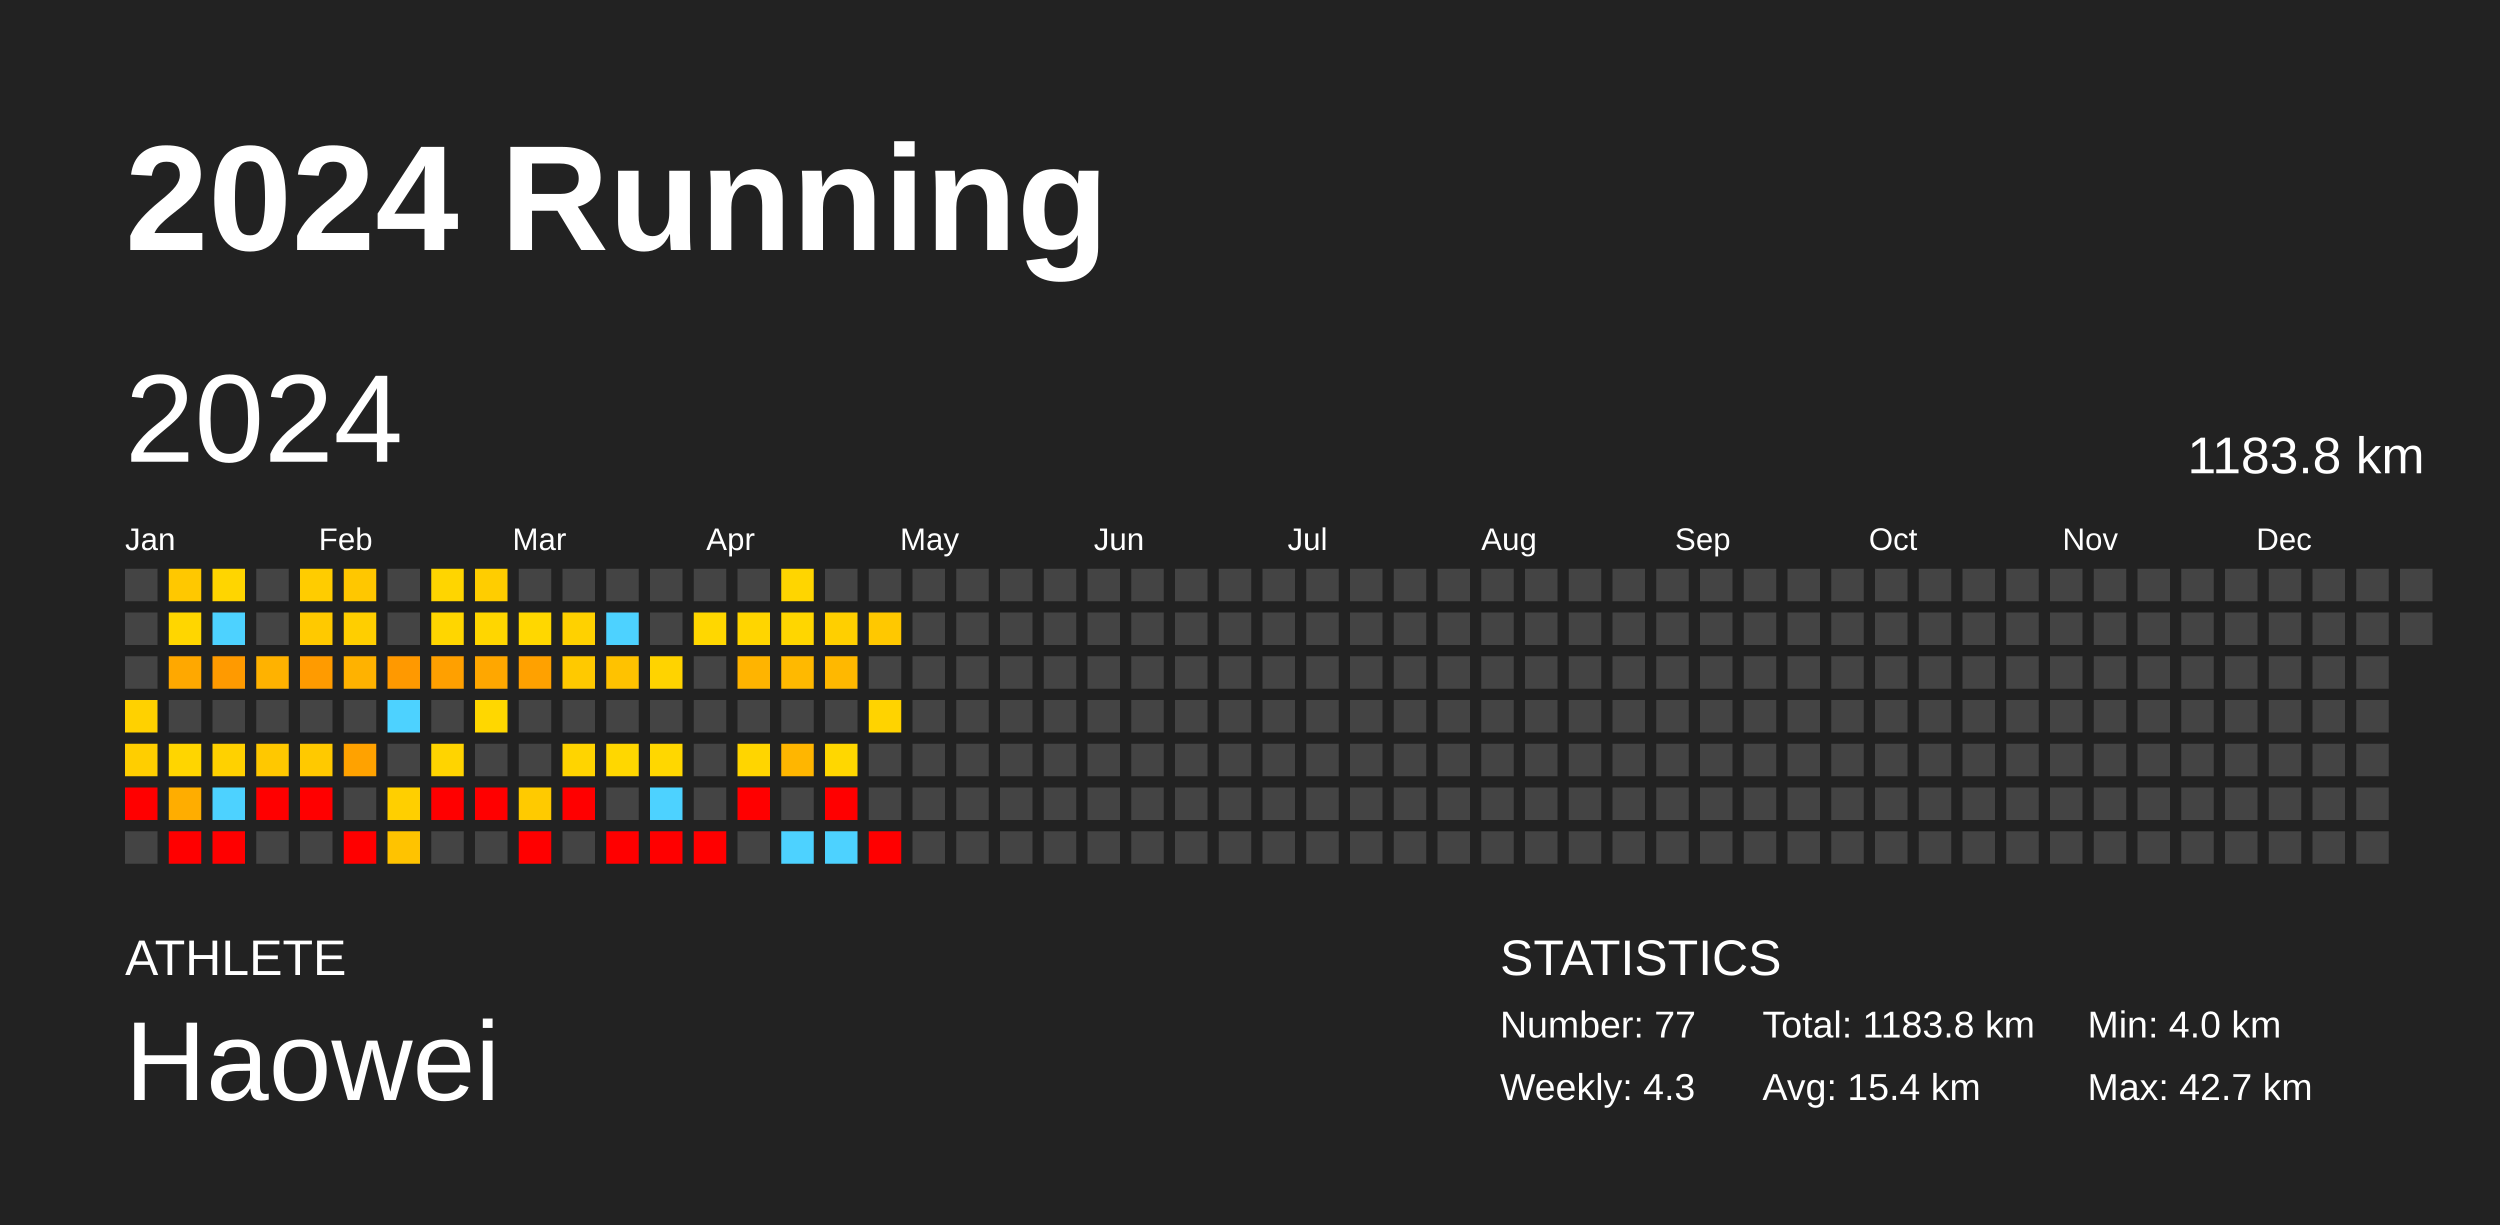
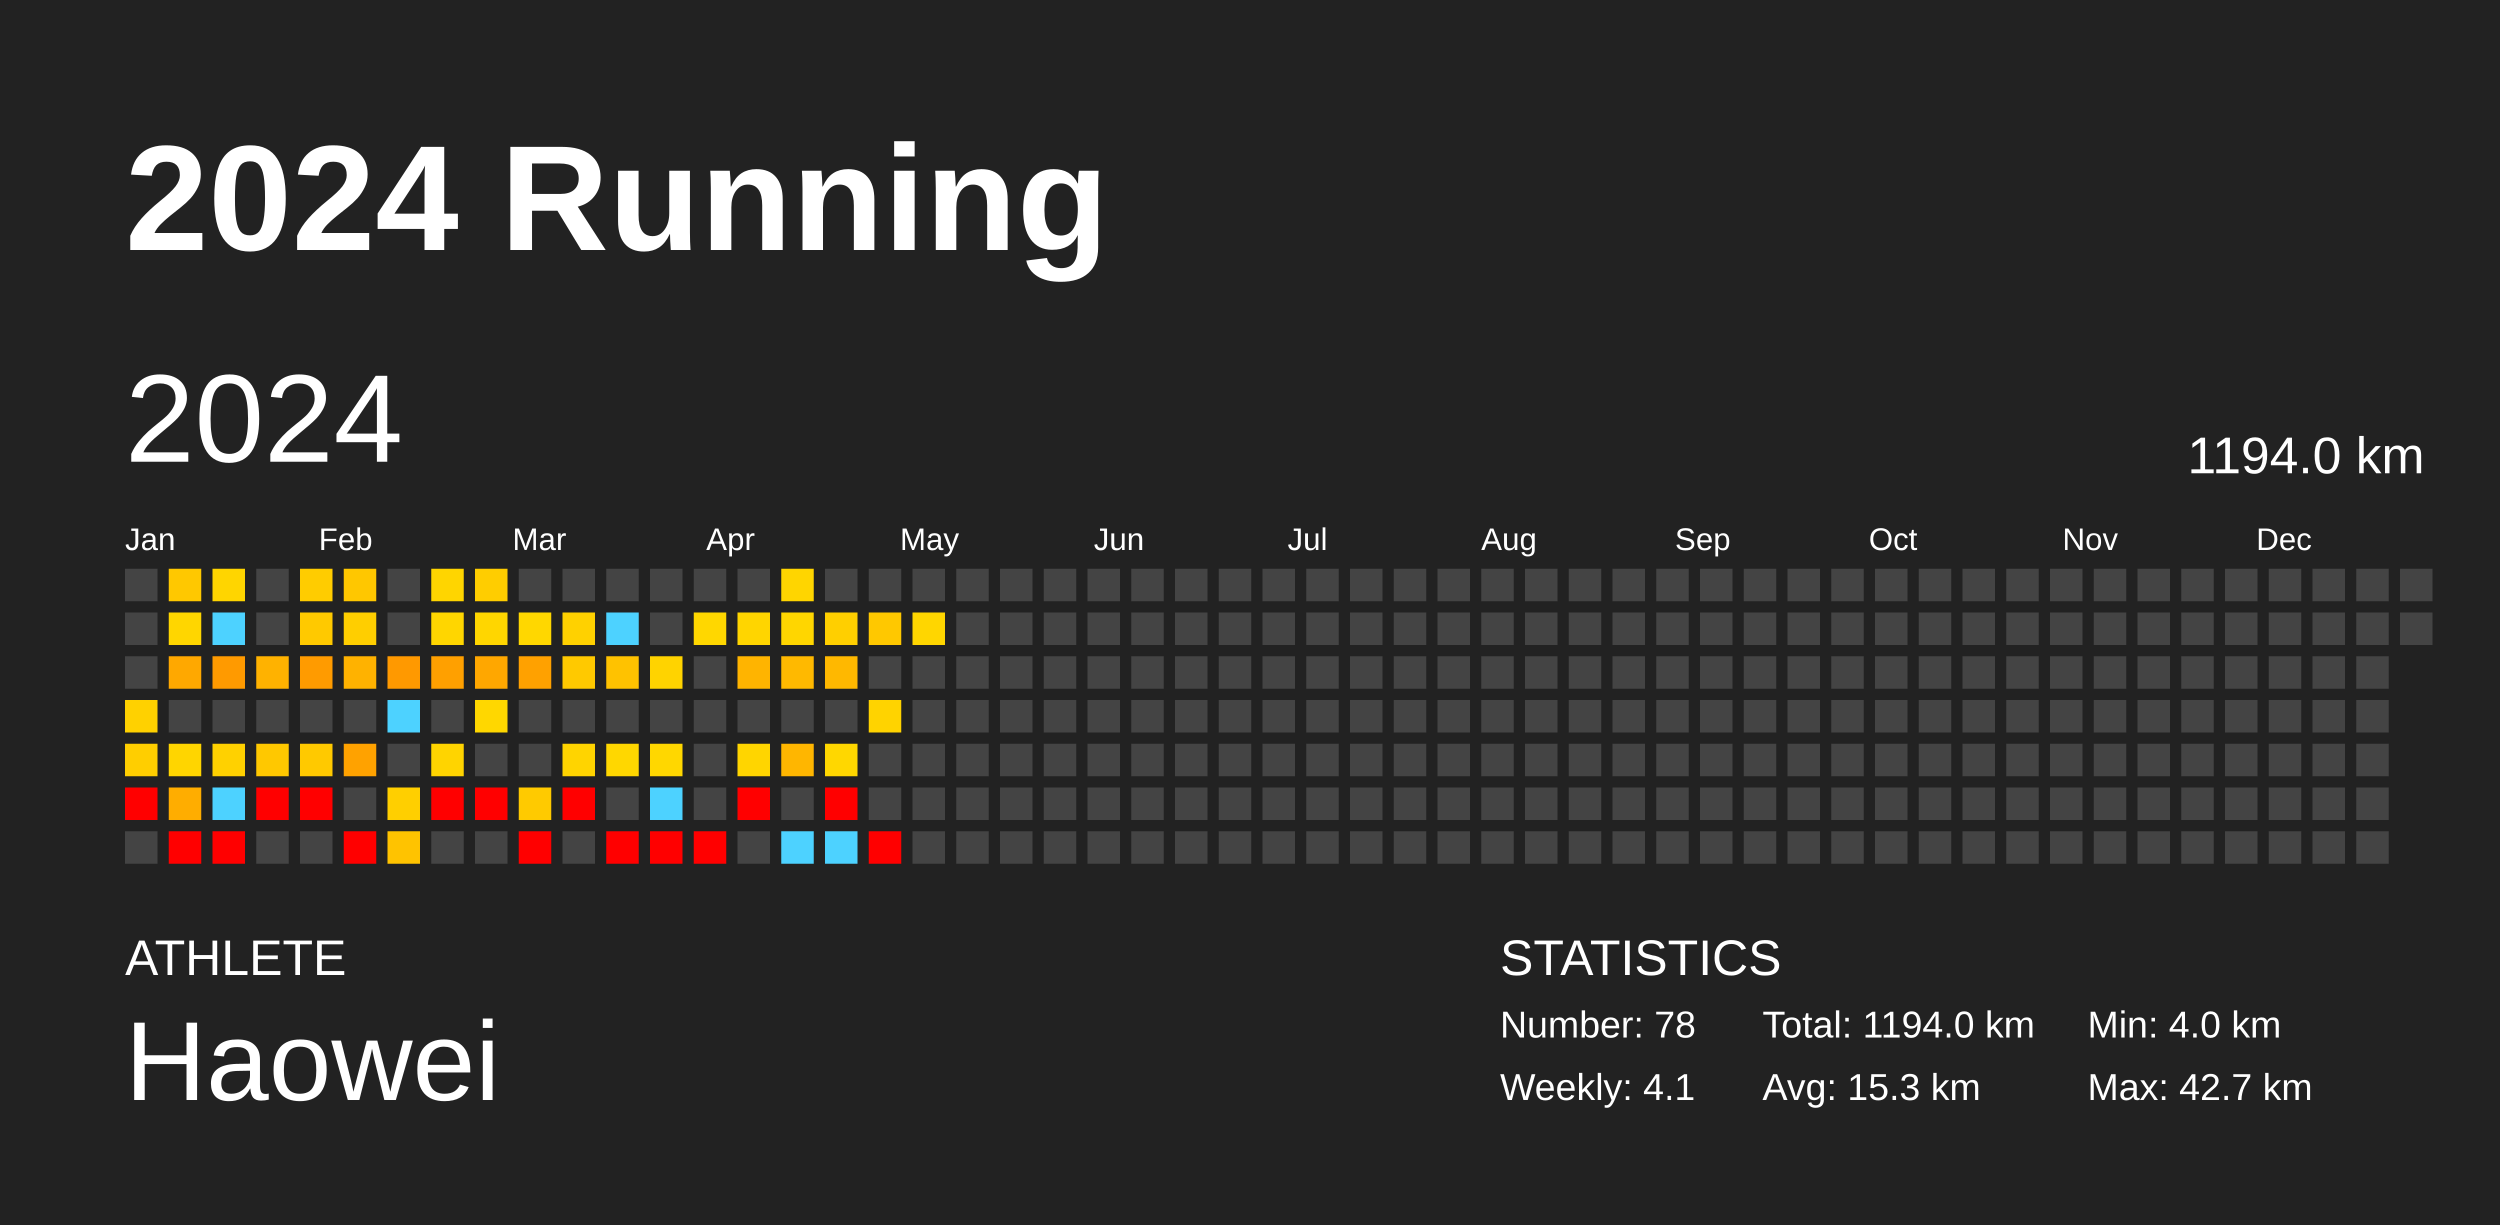
<svg xmlns="http://www.w3.org/2000/svg" baseProfile="full" height="98mm" version="1.1" viewBox="0,0,200,98" width="200mm">
  <defs />
  <rect fill="#222222" height="98" width="200" x="0" y="0" />
  <text fill="#FFFFFF" style="font-size:12px; font-family:Arial; font-weight:bold;" x="10" y="20">2024 Running</text>
  <text fill="#FFFFFF" style="font-size:4px; font-family:Arial" x="10" y="78">ATHLETE</text>
  <text fill="#FFFFFF" style="font-size:9px; font-family:Arial" x="10" y="88">Haowei</text>
  <text fill="#FFFFFF" style="font-size:4px; font-family:Arial" x="120" y="78">STATISTICS</text>
-   <text fill="#FFFFFF" style="font-size:3px; font-family:Arial" x="120" y="83">Number: 77</text>
-   <text fill="#FFFFFF" style="font-size:3px; font-family:Arial" x="120" y="88">Weekly: 4.3</text>
-   <text fill="#FFFFFF" style="font-size:3px; font-family:Arial" x="141" y="83">Total: 1183.8 km</text>
-   <text fill="#FFFFFF" style="font-size:3px; font-family:Arial" x="141" y="88">Avg: 15.4 km</text>
+   <text fill="#FFFFFF" style="font-size:3px; font-family:Arial" x="120" y="83">Number: 78</text>
+   <text fill="#FFFFFF" style="font-size:3px; font-family:Arial" x="120" y="88">Weekly: 4.1</text>
+   <text fill="#FFFFFF" style="font-size:3px; font-family:Arial" x="141" y="83">Total: 1194.0 km</text>
+   <text fill="#FFFFFF" style="font-size:3px; font-family:Arial" x="141" y="88">Avg: 15.3 km</text>
  <text fill="#FFFFFF" style="font-size:3px; font-family:Arial" x="167" y="83">Min: 4.0 km</text>
  <text fill="#FFFFFF" style="font-size:3px; font-family:Arial" x="167" y="88">Max: 42.7 km</text>
  <text dominant-baseline="hanging" fill="#FFFFFF" style="font-size:10.0px; font-family:Arial;" x="10" y="30">2024</text>
-   <text dominant-baseline="hanging" fill="#FFFFFF" style="font-size:4.125px; font-family:Arial;" x="175" y="35">1183.8 km</text>
+   <text dominant-baseline="hanging" fill="#FFFFFF" style="font-size:4.125px; font-family:Arial;" x="175" y="35">1194.0 km</text>
  <text fill="#FFFFFF" style="font-size:2.5px; font-family:Arial" x="10.0" y="44">Jan</text>
  <text fill="#FFFFFF" style="font-size:2.5px; font-family:Arial" x="25.5" y="44">Feb</text>
  <text fill="#FFFFFF" style="font-size:2.5px; font-family:Arial" x="41.0" y="44">Mar</text>
  <text fill="#FFFFFF" style="font-size:2.5px; font-family:Arial" x="56.5" y="44">Apr</text>
  <text fill="#FFFFFF" style="font-size:2.5px; font-family:Arial" x="72.0" y="44">May</text>
  <text fill="#FFFFFF" style="font-size:2.5px; font-family:Arial" x="87.5" y="44">Jun</text>
  <text fill="#FFFFFF" style="font-size:2.5px; font-family:Arial" x="103.0" y="44">Jul</text>
  <text fill="#FFFFFF" style="font-size:2.5px; font-family:Arial" x="118.5" y="44">Aug</text>
  <text fill="#FFFFFF" style="font-size:2.5px; font-family:Arial" x="134.0" y="44">Sep</text>
  <text fill="#FFFFFF" style="font-size:2.5px; font-family:Arial" x="149.5" y="44">Oct</text>
  <text fill="#FFFFFF" style="font-size:2.5px; font-family:Arial" x="165.0" y="44">Nov</text>
  <text fill="#FFFFFF" style="font-size:2.5px; font-family:Arial" x="180.5" y="44">Dec</text>
  <rect fill="#444444" height="2.6" width="2.6" x="10.0" y="45.5" />
  <rect fill="#444444" height="2.6" width="2.6" x="10.0" y="49.0" />
  <rect fill="#444444" height="2.6" width="2.6" x="10.0" y="52.5" />
  <rect fill="#ffd100" height="2.6" width="2.6" x="10.0" y="56.0" />
  <rect fill="#ffce00" height="2.6" width="2.6" x="10.0" y="59.5" />
  <rect fill="red" height="2.6" width="2.6" x="10.0" y="63.0" />
  <rect fill="#444444" height="2.6" width="2.6" x="10.0" y="66.5" />
  <rect fill="#ffc800" height="2.6" width="2.6" x="13.5" y="45.5" />
  <rect fill="#ffd600" height="2.6" width="2.6" x="13.5" y="49.0" />
  <rect fill="#ffa800" height="2.6" width="2.6" x="13.5" y="52.5" />
  <rect fill="#444444" height="2.6" width="2.6" x="13.5" y="56.0" />
  <rect fill="#ffd500" height="2.6" width="2.6" x="13.5" y="59.5" />
  <rect fill="#ffad00" height="2.6" width="2.6" x="13.5" y="63.0" />
  <rect fill="red" height="2.6" width="2.6" x="13.5" y="66.5" />
  <rect fill="#ffd500" height="2.6" width="2.6" x="17.0" y="45.5" />
  <rect fill="#4dd2ff" height="2.6" width="2.6" x="17.0" y="49.0" />
  <rect fill="#ff9a00" height="2.6" width="2.6" x="17.0" y="52.5" />
  <rect fill="#444444" height="2.6" width="2.6" x="17.0" y="56.0" />
  <rect fill="#ffd100" height="2.6" width="2.6" x="17.0" y="59.5" />
  <rect fill="#4dd2ff" height="2.6" width="2.6" x="17.0" y="63.0" />
  <rect fill="red" height="2.6" width="2.6" x="17.0" y="66.5" />
  <rect fill="#444444" height="2.6" width="2.6" x="20.5" y="45.5" />
  <rect fill="#444444" height="2.6" width="2.6" x="20.5" y="49.0" />
  <rect fill="#ffb200" height="2.6" width="2.6" x="20.5" y="52.5" />
  <rect fill="#444444" height="2.6" width="2.6" x="20.5" y="56.0" />
  <rect fill="#ffc800" height="2.6" width="2.6" x="20.5" y="59.5" />
  <rect fill="red" height="2.6" width="2.6" x="20.5" y="63.0" />
  <rect fill="#444444" height="2.6" width="2.6" x="20.5" y="66.5" />
  <rect fill="#ffcc00" height="2.6" width="2.6" x="24.0" y="45.5" />
  <rect fill="#ffc900" height="2.6" width="2.6" x="24.0" y="49.0" />
  <rect fill="#ff9b00" height="2.6" width="2.6" x="24.0" y="52.5" />
  <rect fill="#444444" height="2.6" width="2.6" x="24.0" y="56.0" />
  <rect fill="#ffc900" height="2.6" width="2.6" x="24.0" y="59.5" />
  <rect fill="red" height="2.6" width="2.6" x="24.0" y="63.0" />
  <rect fill="#444444" height="2.6" width="2.6" x="24.0" y="66.5" />
  <rect fill="#ffc700" height="2.6" width="2.6" x="27.5" y="45.5" />
  <rect fill="#ffce00" height="2.6" width="2.6" x="27.5" y="49.0" />
  <rect fill="#ffb200" height="2.6" width="2.6" x="27.5" y="52.5" />
  <rect fill="#444444" height="2.6" width="2.6" x="27.5" y="56.0" />
  <rect fill="#ffa200" height="2.6" width="2.6" x="27.5" y="59.5" />
  <rect fill="#444444" height="2.6" width="2.6" x="27.5" y="63.0" />
  <rect fill="red" height="2.6" width="2.6" x="27.5" y="66.5" />
  <rect fill="#444444" height="2.6" width="2.6" x="31.0" y="45.5" />
  <rect fill="#444444" height="2.6" width="2.6" x="31.0" y="49.0" />
  <rect fill="#ff9900" height="2.6" width="2.6" x="31.0" y="52.5" />
  <rect fill="#4dd2ff" height="2.6" width="2.6" x="31.0" y="56.0" />
  <rect fill="#444444" height="2.6" width="2.6" x="31.0" y="59.5" />
  <rect fill="#ffcf00" height="2.6" width="2.6" x="31.0" y="63.0" />
  <rect fill="#ffc300" height="2.6" width="2.6" x="31.0" y="66.5" />
  <rect fill="#ffd500" height="2.6" width="2.6" x="34.5" y="45.5" />
  <rect fill="#ffd600" height="2.6" width="2.6" x="34.5" y="49.0" />
  <rect fill="#ffa000" height="2.6" width="2.6" x="34.5" y="52.5" />
  <rect fill="#444444" height="2.6" width="2.6" x="34.5" y="56.0" />
  <rect fill="#ffd400" height="2.6" width="2.6" x="34.5" y="59.5" />
  <rect fill="red" height="2.6" width="2.6" x="34.5" y="63.0" />
  <rect fill="#444444" height="2.6" width="2.6" x="34.5" y="66.5" />
  <rect fill="#ffcd00" height="2.6" width="2.6" x="38.0" y="45.5" />
  <rect fill="#ffd600" height="2.6" width="2.6" x="38.0" y="49.0" />
  <rect fill="#ffa700" height="2.6" width="2.6" x="38.0" y="52.5" />
  <rect fill="#ffd700" height="2.6" width="2.6" x="38.0" y="56.0" />
  <rect fill="#444444" height="2.6" width="2.6" x="38.0" y="59.5" />
  <rect fill="red" height="2.6" width="2.6" x="38.0" y="63.0" />
  <rect fill="#444444" height="2.6" width="2.6" x="38.0" y="66.5" />
  <rect fill="#444444" height="2.6" width="2.6" x="41.5" y="45.5" />
  <rect fill="#ffd700" height="2.6" width="2.6" x="41.5" y="49.0" />
  <rect fill="#ffa100" height="2.6" width="2.6" x="41.5" y="52.5" />
  <rect fill="#444444" height="2.6" width="2.6" x="41.5" y="56.0" />
  <rect fill="#444444" height="2.6" width="2.6" x="41.5" y="59.5" />
  <rect fill="#ffca00" height="2.6" width="2.6" x="41.5" y="63.0" />
  <rect fill="red" height="2.6" width="2.6" x="41.5" y="66.5" />
  <rect fill="#444444" height="2.6" width="2.6" x="45.0" y="45.5" />
  <rect fill="#ffd100" height="2.6" width="2.6" x="45.0" y="49.0" />
  <rect fill="#ffc900" height="2.6" width="2.6" x="45.0" y="52.5" />
  <rect fill="#444444" height="2.6" width="2.6" x="45.0" y="56.0" />
  <rect fill="#ffd400" height="2.6" width="2.6" x="45.0" y="59.5" />
  <rect fill="red" height="2.6" width="2.6" x="45.0" y="63.0" />
  <rect fill="#444444" height="2.6" width="2.6" x="45.0" y="66.5" />
  <rect fill="#444444" height="2.6" width="2.6" x="48.5" y="45.5" />
  <rect fill="#4dd2ff" height="2.6" width="2.6" x="48.5" y="49.0" />
  <rect fill="#ffc200" height="2.6" width="2.6" x="48.5" y="52.5" />
  <rect fill="#444444" height="2.6" width="2.6" x="48.5" y="56.0" />
  <rect fill="#ffd700" height="2.6" width="2.6" x="48.5" y="59.5" />
  <rect fill="#444444" height="2.6" width="2.6" x="48.5" y="63.0" />
  <rect fill="red" height="2.6" width="2.6" x="48.5" y="66.5" />
  <rect fill="#444444" height="2.6" width="2.6" x="52.0" y="45.5" />
  <rect fill="#444444" height="2.6" width="2.6" x="52.0" y="49.0" />
  <rect fill="#ffd300" height="2.6" width="2.6" x="52.0" y="52.5" />
  <rect fill="#444444" height="2.6" width="2.6" x="52.0" y="56.0" />
  <rect fill="#ffd700" height="2.6" width="2.6" x="52.0" y="59.5" />
  <rect fill="#4dd2ff" height="2.6" width="2.6" x="52.0" y="63.0" />
  <rect fill="red" height="2.6" width="2.6" x="52.0" y="66.5" />
  <rect fill="#444444" height="2.6" width="2.6" x="55.5" y="45.5" />
  <rect fill="#ffd700" height="2.6" width="2.6" x="55.5" y="49.0" />
  <rect fill="#444444" height="2.6" width="2.6" x="55.5" y="52.5" />
  <rect fill="#444444" height="2.6" width="2.6" x="55.5" y="56.0" />
  <rect fill="#444444" height="2.6" width="2.6" x="55.5" y="59.5" />
  <rect fill="#444444" height="2.6" width="2.6" x="55.5" y="63.0" />
  <rect fill="red" height="2.6" width="2.6" x="55.5" y="66.5" />
  <rect fill="#444444" height="2.6" width="2.6" x="59.0" y="45.5" />
  <rect fill="#ffd500" height="2.6" width="2.6" x="59.0" y="49.0" />
  <rect fill="#ffb400" height="2.6" width="2.6" x="59.0" y="52.5" />
  <rect fill="#444444" height="2.6" width="2.6" x="59.0" y="56.0" />
  <rect fill="#ffd500" height="2.6" width="2.6" x="59.0" y="59.5" />
  <rect fill="red" height="2.6" width="2.6" x="59.0" y="63.0" />
  <rect fill="#444444" height="2.6" width="2.6" x="59.0" y="66.5" />
  <rect fill="#ffd500" height="2.6" width="2.6" x="62.5" y="45.5" />
  <rect fill="#ffd600" height="2.6" width="2.6" x="62.5" y="49.0" />
  <rect fill="#ffb900" height="2.6" width="2.6" x="62.5" y="52.5" />
  <rect fill="#444444" height="2.6" width="2.6" x="62.5" y="56.0" />
  <rect fill="#ffb600" height="2.6" width="2.6" x="62.5" y="59.5" />
  <rect fill="#444444" height="2.6" width="2.6" x="62.5" y="63.0" />
  <rect fill="#4dd2ff" height="2.6" width="2.6" x="62.5" y="66.5" />
  <rect fill="#444444" height="2.6" width="2.6" x="66.0" y="45.5" />
  <rect fill="#ffcf00" height="2.6" width="2.6" x="66.0" y="49.0" />
  <rect fill="#ffb800" height="2.6" width="2.6" x="66.0" y="52.5" />
  <rect fill="#444444" height="2.6" width="2.6" x="66.0" y="56.0" />
  <rect fill="#ffd700" height="2.6" width="2.6" x="66.0" y="59.5" />
  <rect fill="red" height="2.6" width="2.6" x="66.0" y="63.0" />
  <rect fill="#4dd2ff" height="2.6" width="2.6" x="66.0" y="66.5" />
  <rect fill="#444444" height="2.6" width="2.6" x="69.5" y="45.5" />
  <rect fill="#ffc800" height="2.6" width="2.6" x="69.5" y="49.0" />
  <rect fill="#444444" height="2.6" width="2.6" x="69.5" y="52.5" />
  <rect fill="#ffd300" height="2.6" width="2.6" x="69.5" y="56.0" />
  <rect fill="#444444" height="2.6" width="2.6" x="69.5" y="59.5" />
  <rect fill="#444444" height="2.6" width="2.6" x="69.5" y="63.0" />
  <rect fill="red" height="2.6" width="2.6" x="69.5" y="66.5" />
  <rect fill="#444444" height="2.6" width="2.6" x="73.0" y="45.5" />
-   <rect fill="#444444" height="2.6" width="2.6" x="73.0" y="49.0" />
+   <rect fill="#ffd600" height="2.6" width="2.6" x="73.0" y="49.0" />
  <rect fill="#444444" height="2.6" width="2.6" x="73.0" y="52.5" />
  <rect fill="#444444" height="2.6" width="2.6" x="73.0" y="56.0" />
  <rect fill="#444444" height="2.6" width="2.6" x="73.0" y="59.5" />
  <rect fill="#444444" height="2.6" width="2.6" x="73.0" y="63.0" />
  <rect fill="#444444" height="2.6" width="2.6" x="73.0" y="66.5" />
  <rect fill="#444444" height="2.6" width="2.6" x="76.5" y="45.5" />
  <rect fill="#444444" height="2.6" width="2.6" x="76.5" y="49.0" />
  <rect fill="#444444" height="2.6" width="2.6" x="76.5" y="52.5" />
  <rect fill="#444444" height="2.6" width="2.6" x="76.5" y="56.0" />
  <rect fill="#444444" height="2.6" width="2.6" x="76.5" y="59.5" />
  <rect fill="#444444" height="2.6" width="2.6" x="76.5" y="63.0" />
  <rect fill="#444444" height="2.6" width="2.6" x="76.5" y="66.5" />
  <rect fill="#444444" height="2.6" width="2.6" x="80.0" y="45.5" />
  <rect fill="#444444" height="2.6" width="2.6" x="80.0" y="49.0" />
  <rect fill="#444444" height="2.6" width="2.6" x="80.0" y="52.5" />
  <rect fill="#444444" height="2.6" width="2.6" x="80.0" y="56.0" />
  <rect fill="#444444" height="2.6" width="2.6" x="80.0" y="59.5" />
  <rect fill="#444444" height="2.6" width="2.6" x="80.0" y="63.0" />
  <rect fill="#444444" height="2.6" width="2.6" x="80.0" y="66.5" />
  <rect fill="#444444" height="2.6" width="2.6" x="83.5" y="45.5" />
  <rect fill="#444444" height="2.6" width="2.6" x="83.5" y="49.0" />
  <rect fill="#444444" height="2.6" width="2.6" x="83.5" y="52.5" />
  <rect fill="#444444" height="2.6" width="2.6" x="83.5" y="56.0" />
  <rect fill="#444444" height="2.6" width="2.6" x="83.5" y="59.5" />
  <rect fill="#444444" height="2.6" width="2.6" x="83.5" y="63.0" />
  <rect fill="#444444" height="2.6" width="2.6" x="83.5" y="66.5" />
  <rect fill="#444444" height="2.6" width="2.6" x="87.0" y="45.5" />
  <rect fill="#444444" height="2.6" width="2.6" x="87.0" y="49.0" />
  <rect fill="#444444" height="2.6" width="2.6" x="87.0" y="52.5" />
  <rect fill="#444444" height="2.6" width="2.6" x="87.0" y="56.0" />
  <rect fill="#444444" height="2.6" width="2.6" x="87.0" y="59.5" />
  <rect fill="#444444" height="2.6" width="2.6" x="87.0" y="63.0" />
  <rect fill="#444444" height="2.6" width="2.6" x="87.0" y="66.5" />
  <rect fill="#444444" height="2.6" width="2.6" x="90.5" y="45.5" />
  <rect fill="#444444" height="2.6" width="2.6" x="90.5" y="49.0" />
  <rect fill="#444444" height="2.6" width="2.6" x="90.5" y="52.5" />
  <rect fill="#444444" height="2.6" width="2.6" x="90.5" y="56.0" />
  <rect fill="#444444" height="2.6" width="2.6" x="90.5" y="59.5" />
  <rect fill="#444444" height="2.6" width="2.6" x="90.5" y="63.0" />
  <rect fill="#444444" height="2.6" width="2.6" x="90.5" y="66.5" />
  <rect fill="#444444" height="2.6" width="2.6" x="94.0" y="45.5" />
  <rect fill="#444444" height="2.6" width="2.6" x="94.0" y="49.0" />
  <rect fill="#444444" height="2.6" width="2.6" x="94.0" y="52.5" />
  <rect fill="#444444" height="2.6" width="2.6" x="94.0" y="56.0" />
  <rect fill="#444444" height="2.6" width="2.6" x="94.0" y="59.5" />
  <rect fill="#444444" height="2.6" width="2.6" x="94.0" y="63.0" />
  <rect fill="#444444" height="2.6" width="2.6" x="94.0" y="66.5" />
  <rect fill="#444444" height="2.6" width="2.6" x="97.5" y="45.5" />
  <rect fill="#444444" height="2.6" width="2.6" x="97.5" y="49.0" />
  <rect fill="#444444" height="2.6" width="2.6" x="97.5" y="52.5" />
  <rect fill="#444444" height="2.6" width="2.6" x="97.5" y="56.0" />
  <rect fill="#444444" height="2.6" width="2.6" x="97.5" y="59.5" />
  <rect fill="#444444" height="2.6" width="2.6" x="97.5" y="63.0" />
  <rect fill="#444444" height="2.6" width="2.6" x="97.5" y="66.5" />
  <rect fill="#444444" height="2.6" width="2.6" x="101.0" y="45.5" />
  <rect fill="#444444" height="2.6" width="2.6" x="101.0" y="49.0" />
  <rect fill="#444444" height="2.6" width="2.6" x="101.0" y="52.5" />
  <rect fill="#444444" height="2.6" width="2.6" x="101.0" y="56.0" />
  <rect fill="#444444" height="2.6" width="2.6" x="101.0" y="59.5" />
  <rect fill="#444444" height="2.6" width="2.6" x="101.0" y="63.0" />
  <rect fill="#444444" height="2.6" width="2.6" x="101.0" y="66.5" />
  <rect fill="#444444" height="2.6" width="2.6" x="104.5" y="45.5" />
  <rect fill="#444444" height="2.6" width="2.6" x="104.5" y="49.0" />
  <rect fill="#444444" height="2.6" width="2.6" x="104.5" y="52.5" />
  <rect fill="#444444" height="2.6" width="2.6" x="104.5" y="56.0" />
  <rect fill="#444444" height="2.6" width="2.6" x="104.5" y="59.5" />
  <rect fill="#444444" height="2.6" width="2.6" x="104.5" y="63.0" />
  <rect fill="#444444" height="2.6" width="2.6" x="104.5" y="66.5" />
  <rect fill="#444444" height="2.6" width="2.6" x="108.0" y="45.5" />
  <rect fill="#444444" height="2.6" width="2.6" x="108.0" y="49.0" />
  <rect fill="#444444" height="2.6" width="2.6" x="108.0" y="52.5" />
  <rect fill="#444444" height="2.6" width="2.6" x="108.0" y="56.0" />
  <rect fill="#444444" height="2.6" width="2.6" x="108.0" y="59.5" />
  <rect fill="#444444" height="2.6" width="2.6" x="108.0" y="63.0" />
  <rect fill="#444444" height="2.6" width="2.6" x="108.0" y="66.5" />
  <rect fill="#444444" height="2.6" width="2.6" x="111.5" y="45.5" />
  <rect fill="#444444" height="2.6" width="2.6" x="111.5" y="49.0" />
  <rect fill="#444444" height="2.6" width="2.6" x="111.5" y="52.5" />
  <rect fill="#444444" height="2.6" width="2.6" x="111.5" y="56.0" />
  <rect fill="#444444" height="2.6" width="2.6" x="111.5" y="59.5" />
  <rect fill="#444444" height="2.6" width="2.6" x="111.5" y="63.0" />
  <rect fill="#444444" height="2.6" width="2.6" x="111.5" y="66.5" />
  <rect fill="#444444" height="2.6" width="2.6" x="115.0" y="45.5" />
  <rect fill="#444444" height="2.6" width="2.6" x="115.0" y="49.0" />
  <rect fill="#444444" height="2.6" width="2.6" x="115.0" y="52.5" />
  <rect fill="#444444" height="2.6" width="2.6" x="115.0" y="56.0" />
  <rect fill="#444444" height="2.6" width="2.6" x="115.0" y="59.5" />
  <rect fill="#444444" height="2.6" width="2.6" x="115.0" y="63.0" />
  <rect fill="#444444" height="2.6" width="2.6" x="115.0" y="66.5" />
  <rect fill="#444444" height="2.6" width="2.6" x="118.5" y="45.5" />
  <rect fill="#444444" height="2.6" width="2.6" x="118.5" y="49.0" />
  <rect fill="#444444" height="2.6" width="2.6" x="118.5" y="52.5" />
  <rect fill="#444444" height="2.6" width="2.6" x="118.5" y="56.0" />
  <rect fill="#444444" height="2.6" width="2.6" x="118.5" y="59.5" />
  <rect fill="#444444" height="2.6" width="2.6" x="118.5" y="63.0" />
  <rect fill="#444444" height="2.6" width="2.6" x="118.5" y="66.5" />
  <rect fill="#444444" height="2.6" width="2.6" x="122.0" y="45.5" />
  <rect fill="#444444" height="2.6" width="2.6" x="122.0" y="49.0" />
  <rect fill="#444444" height="2.6" width="2.6" x="122.0" y="52.5" />
  <rect fill="#444444" height="2.6" width="2.6" x="122.0" y="56.0" />
  <rect fill="#444444" height="2.6" width="2.6" x="122.0" y="59.5" />
  <rect fill="#444444" height="2.6" width="2.6" x="122.0" y="63.0" />
  <rect fill="#444444" height="2.6" width="2.6" x="122.0" y="66.5" />
  <rect fill="#444444" height="2.6" width="2.6" x="125.5" y="45.5" />
  <rect fill="#444444" height="2.6" width="2.6" x="125.5" y="49.0" />
  <rect fill="#444444" height="2.6" width="2.6" x="125.5" y="52.5" />
  <rect fill="#444444" height="2.6" width="2.6" x="125.5" y="56.0" />
  <rect fill="#444444" height="2.6" width="2.6" x="125.5" y="59.5" />
  <rect fill="#444444" height="2.6" width="2.6" x="125.5" y="63.0" />
  <rect fill="#444444" height="2.6" width="2.6" x="125.5" y="66.5" />
  <rect fill="#444444" height="2.6" width="2.6" x="129.0" y="45.5" />
  <rect fill="#444444" height="2.6" width="2.6" x="129.0" y="49.0" />
  <rect fill="#444444" height="2.6" width="2.6" x="129.0" y="52.5" />
  <rect fill="#444444" height="2.6" width="2.6" x="129.0" y="56.0" />
  <rect fill="#444444" height="2.6" width="2.6" x="129.0" y="59.5" />
  <rect fill="#444444" height="2.6" width="2.6" x="129.0" y="63.0" />
  <rect fill="#444444" height="2.6" width="2.6" x="129.0" y="66.5" />
  <rect fill="#444444" height="2.6" width="2.6" x="132.5" y="45.5" />
  <rect fill="#444444" height="2.6" width="2.6" x="132.5" y="49.0" />
  <rect fill="#444444" height="2.6" width="2.6" x="132.5" y="52.5" />
  <rect fill="#444444" height="2.6" width="2.6" x="132.5" y="56.0" />
  <rect fill="#444444" height="2.6" width="2.6" x="132.5" y="59.5" />
  <rect fill="#444444" height="2.6" width="2.6" x="132.5" y="63.0" />
  <rect fill="#444444" height="2.6" width="2.6" x="132.5" y="66.5" />
  <rect fill="#444444" height="2.6" width="2.6" x="136.0" y="45.5" />
  <rect fill="#444444" height="2.6" width="2.6" x="136.0" y="49.0" />
  <rect fill="#444444" height="2.6" width="2.6" x="136.0" y="52.5" />
  <rect fill="#444444" height="2.6" width="2.6" x="136.0" y="56.0" />
  <rect fill="#444444" height="2.6" width="2.6" x="136.0" y="59.5" />
  <rect fill="#444444" height="2.6" width="2.6" x="136.0" y="63.0" />
  <rect fill="#444444" height="2.6" width="2.6" x="136.0" y="66.5" />
  <rect fill="#444444" height="2.6" width="2.6" x="139.5" y="45.5" />
  <rect fill="#444444" height="2.6" width="2.6" x="139.5" y="49.0" />
  <rect fill="#444444" height="2.6" width="2.6" x="139.5" y="52.5" />
  <rect fill="#444444" height="2.6" width="2.6" x="139.5" y="56.0" />
  <rect fill="#444444" height="2.6" width="2.6" x="139.5" y="59.5" />
  <rect fill="#444444" height="2.6" width="2.6" x="139.5" y="63.0" />
  <rect fill="#444444" height="2.6" width="2.6" x="139.5" y="66.5" />
  <rect fill="#444444" height="2.6" width="2.6" x="143.0" y="45.5" />
  <rect fill="#444444" height="2.6" width="2.6" x="143.0" y="49.0" />
  <rect fill="#444444" height="2.6" width="2.6" x="143.0" y="52.5" />
  <rect fill="#444444" height="2.6" width="2.6" x="143.0" y="56.0" />
  <rect fill="#444444" height="2.6" width="2.6" x="143.0" y="59.5" />
  <rect fill="#444444" height="2.6" width="2.6" x="143.0" y="63.0" />
  <rect fill="#444444" height="2.6" width="2.6" x="143.0" y="66.5" />
  <rect fill="#444444" height="2.6" width="2.6" x="146.5" y="45.5" />
  <rect fill="#444444" height="2.6" width="2.6" x="146.5" y="49.0" />
  <rect fill="#444444" height="2.6" width="2.6" x="146.5" y="52.5" />
  <rect fill="#444444" height="2.6" width="2.6" x="146.5" y="56.0" />
  <rect fill="#444444" height="2.6" width="2.6" x="146.5" y="59.5" />
  <rect fill="#444444" height="2.6" width="2.6" x="146.5" y="63.0" />
  <rect fill="#444444" height="2.6" width="2.6" x="146.5" y="66.5" />
  <rect fill="#444444" height="2.6" width="2.6" x="150.0" y="45.5" />
  <rect fill="#444444" height="2.6" width="2.6" x="150.0" y="49.0" />
  <rect fill="#444444" height="2.6" width="2.6" x="150.0" y="52.5" />
  <rect fill="#444444" height="2.6" width="2.6" x="150.0" y="56.0" />
  <rect fill="#444444" height="2.6" width="2.6" x="150.0" y="59.5" />
  <rect fill="#444444" height="2.6" width="2.6" x="150.0" y="63.0" />
  <rect fill="#444444" height="2.6" width="2.6" x="150.0" y="66.5" />
  <rect fill="#444444" height="2.6" width="2.6" x="153.5" y="45.5" />
  <rect fill="#444444" height="2.6" width="2.6" x="153.5" y="49.0" />
  <rect fill="#444444" height="2.6" width="2.6" x="153.5" y="52.5" />
  <rect fill="#444444" height="2.6" width="2.6" x="153.5" y="56.0" />
  <rect fill="#444444" height="2.6" width="2.6" x="153.5" y="59.5" />
  <rect fill="#444444" height="2.6" width="2.6" x="153.5" y="63.0" />
  <rect fill="#444444" height="2.6" width="2.6" x="153.5" y="66.5" />
  <rect fill="#444444" height="2.6" width="2.6" x="157.0" y="45.5" />
  <rect fill="#444444" height="2.6" width="2.6" x="157.0" y="49.0" />
  <rect fill="#444444" height="2.6" width="2.6" x="157.0" y="52.5" />
  <rect fill="#444444" height="2.6" width="2.6" x="157.0" y="56.0" />
  <rect fill="#444444" height="2.6" width="2.6" x="157.0" y="59.5" />
  <rect fill="#444444" height="2.6" width="2.6" x="157.0" y="63.0" />
  <rect fill="#444444" height="2.6" width="2.6" x="157.0" y="66.5" />
  <rect fill="#444444" height="2.6" width="2.6" x="160.5" y="45.5" />
  <rect fill="#444444" height="2.6" width="2.6" x="160.5" y="49.0" />
  <rect fill="#444444" height="2.6" width="2.6" x="160.5" y="52.5" />
  <rect fill="#444444" height="2.6" width="2.6" x="160.5" y="56.0" />
  <rect fill="#444444" height="2.6" width="2.6" x="160.5" y="59.5" />
  <rect fill="#444444" height="2.6" width="2.6" x="160.5" y="63.0" />
  <rect fill="#444444" height="2.6" width="2.6" x="160.5" y="66.5" />
  <rect fill="#444444" height="2.6" width="2.6" x="164.0" y="45.5" />
  <rect fill="#444444" height="2.6" width="2.6" x="164.0" y="49.0" />
  <rect fill="#444444" height="2.6" width="2.6" x="164.0" y="52.5" />
  <rect fill="#444444" height="2.6" width="2.6" x="164.0" y="56.0" />
  <rect fill="#444444" height="2.6" width="2.6" x="164.0" y="59.5" />
  <rect fill="#444444" height="2.6" width="2.6" x="164.0" y="63.0" />
  <rect fill="#444444" height="2.6" width="2.6" x="164.0" y="66.5" />
  <rect fill="#444444" height="2.6" width="2.6" x="167.5" y="45.5" />
  <rect fill="#444444" height="2.6" width="2.6" x="167.5" y="49.0" />
  <rect fill="#444444" height="2.6" width="2.6" x="167.5" y="52.5" />
  <rect fill="#444444" height="2.6" width="2.6" x="167.5" y="56.0" />
  <rect fill="#444444" height="2.6" width="2.6" x="167.5" y="59.5" />
  <rect fill="#444444" height="2.6" width="2.6" x="167.5" y="63.0" />
  <rect fill="#444444" height="2.6" width="2.6" x="167.5" y="66.5" />
  <rect fill="#444444" height="2.6" width="2.6" x="171.0" y="45.5" />
  <rect fill="#444444" height="2.6" width="2.6" x="171.0" y="49.0" />
  <rect fill="#444444" height="2.6" width="2.6" x="171.0" y="52.5" />
  <rect fill="#444444" height="2.6" width="2.6" x="171.0" y="56.0" />
  <rect fill="#444444" height="2.6" width="2.6" x="171.0" y="59.5" />
  <rect fill="#444444" height="2.6" width="2.6" x="171.0" y="63.0" />
  <rect fill="#444444" height="2.6" width="2.6" x="171.0" y="66.5" />
  <rect fill="#444444" height="2.6" width="2.6" x="174.5" y="45.5" />
  <rect fill="#444444" height="2.6" width="2.6" x="174.5" y="49.0" />
  <rect fill="#444444" height="2.6" width="2.6" x="174.5" y="52.5" />
  <rect fill="#444444" height="2.6" width="2.6" x="174.5" y="56.0" />
  <rect fill="#444444" height="2.6" width="2.6" x="174.5" y="59.5" />
  <rect fill="#444444" height="2.6" width="2.6" x="174.5" y="63.0" />
  <rect fill="#444444" height="2.6" width="2.6" x="174.5" y="66.5" />
  <rect fill="#444444" height="2.6" width="2.6" x="178.0" y="45.5" />
  <rect fill="#444444" height="2.6" width="2.6" x="178.0" y="49.0" />
  <rect fill="#444444" height="2.6" width="2.6" x="178.0" y="52.5" />
  <rect fill="#444444" height="2.6" width="2.6" x="178.0" y="56.0" />
  <rect fill="#444444" height="2.6" width="2.6" x="178.0" y="59.5" />
  <rect fill="#444444" height="2.6" width="2.6" x="178.0" y="63.0" />
  <rect fill="#444444" height="2.6" width="2.6" x="178.0" y="66.5" />
  <rect fill="#444444" height="2.6" width="2.6" x="181.5" y="45.5" />
  <rect fill="#444444" height="2.6" width="2.6" x="181.5" y="49.0" />
  <rect fill="#444444" height="2.6" width="2.6" x="181.5" y="52.5" />
  <rect fill="#444444" height="2.6" width="2.6" x="181.5" y="56.0" />
  <rect fill="#444444" height="2.6" width="2.6" x="181.5" y="59.5" />
  <rect fill="#444444" height="2.6" width="2.6" x="181.5" y="63.0" />
  <rect fill="#444444" height="2.6" width="2.6" x="181.5" y="66.5" />
  <rect fill="#444444" height="2.6" width="2.6" x="185.0" y="45.5" />
  <rect fill="#444444" height="2.6" width="2.6" x="185.0" y="49.0" />
  <rect fill="#444444" height="2.6" width="2.6" x="185.0" y="52.5" />
  <rect fill="#444444" height="2.6" width="2.6" x="185.0" y="56.0" />
  <rect fill="#444444" height="2.6" width="2.6" x="185.0" y="59.5" />
  <rect fill="#444444" height="2.6" width="2.6" x="185.0" y="63.0" />
  <rect fill="#444444" height="2.6" width="2.6" x="185.0" y="66.5" />
  <rect fill="#444444" height="2.6" width="2.6" x="188.5" y="45.5" />
  <rect fill="#444444" height="2.6" width="2.6" x="188.5" y="49.0" />
  <rect fill="#444444" height="2.6" width="2.6" x="188.5" y="52.5" />
  <rect fill="#444444" height="2.6" width="2.6" x="188.5" y="56.0" />
  <rect fill="#444444" height="2.6" width="2.6" x="188.5" y="59.5" />
  <rect fill="#444444" height="2.6" width="2.6" x="188.5" y="63.0" />
  <rect fill="#444444" height="2.6" width="2.6" x="188.5" y="66.5" />
  <rect fill="#444444" height="2.6" width="2.6" x="192.0" y="45.5" />
  <rect fill="#444444" height="2.6" width="2.6" x="192.0" y="49.0" />
</svg>
